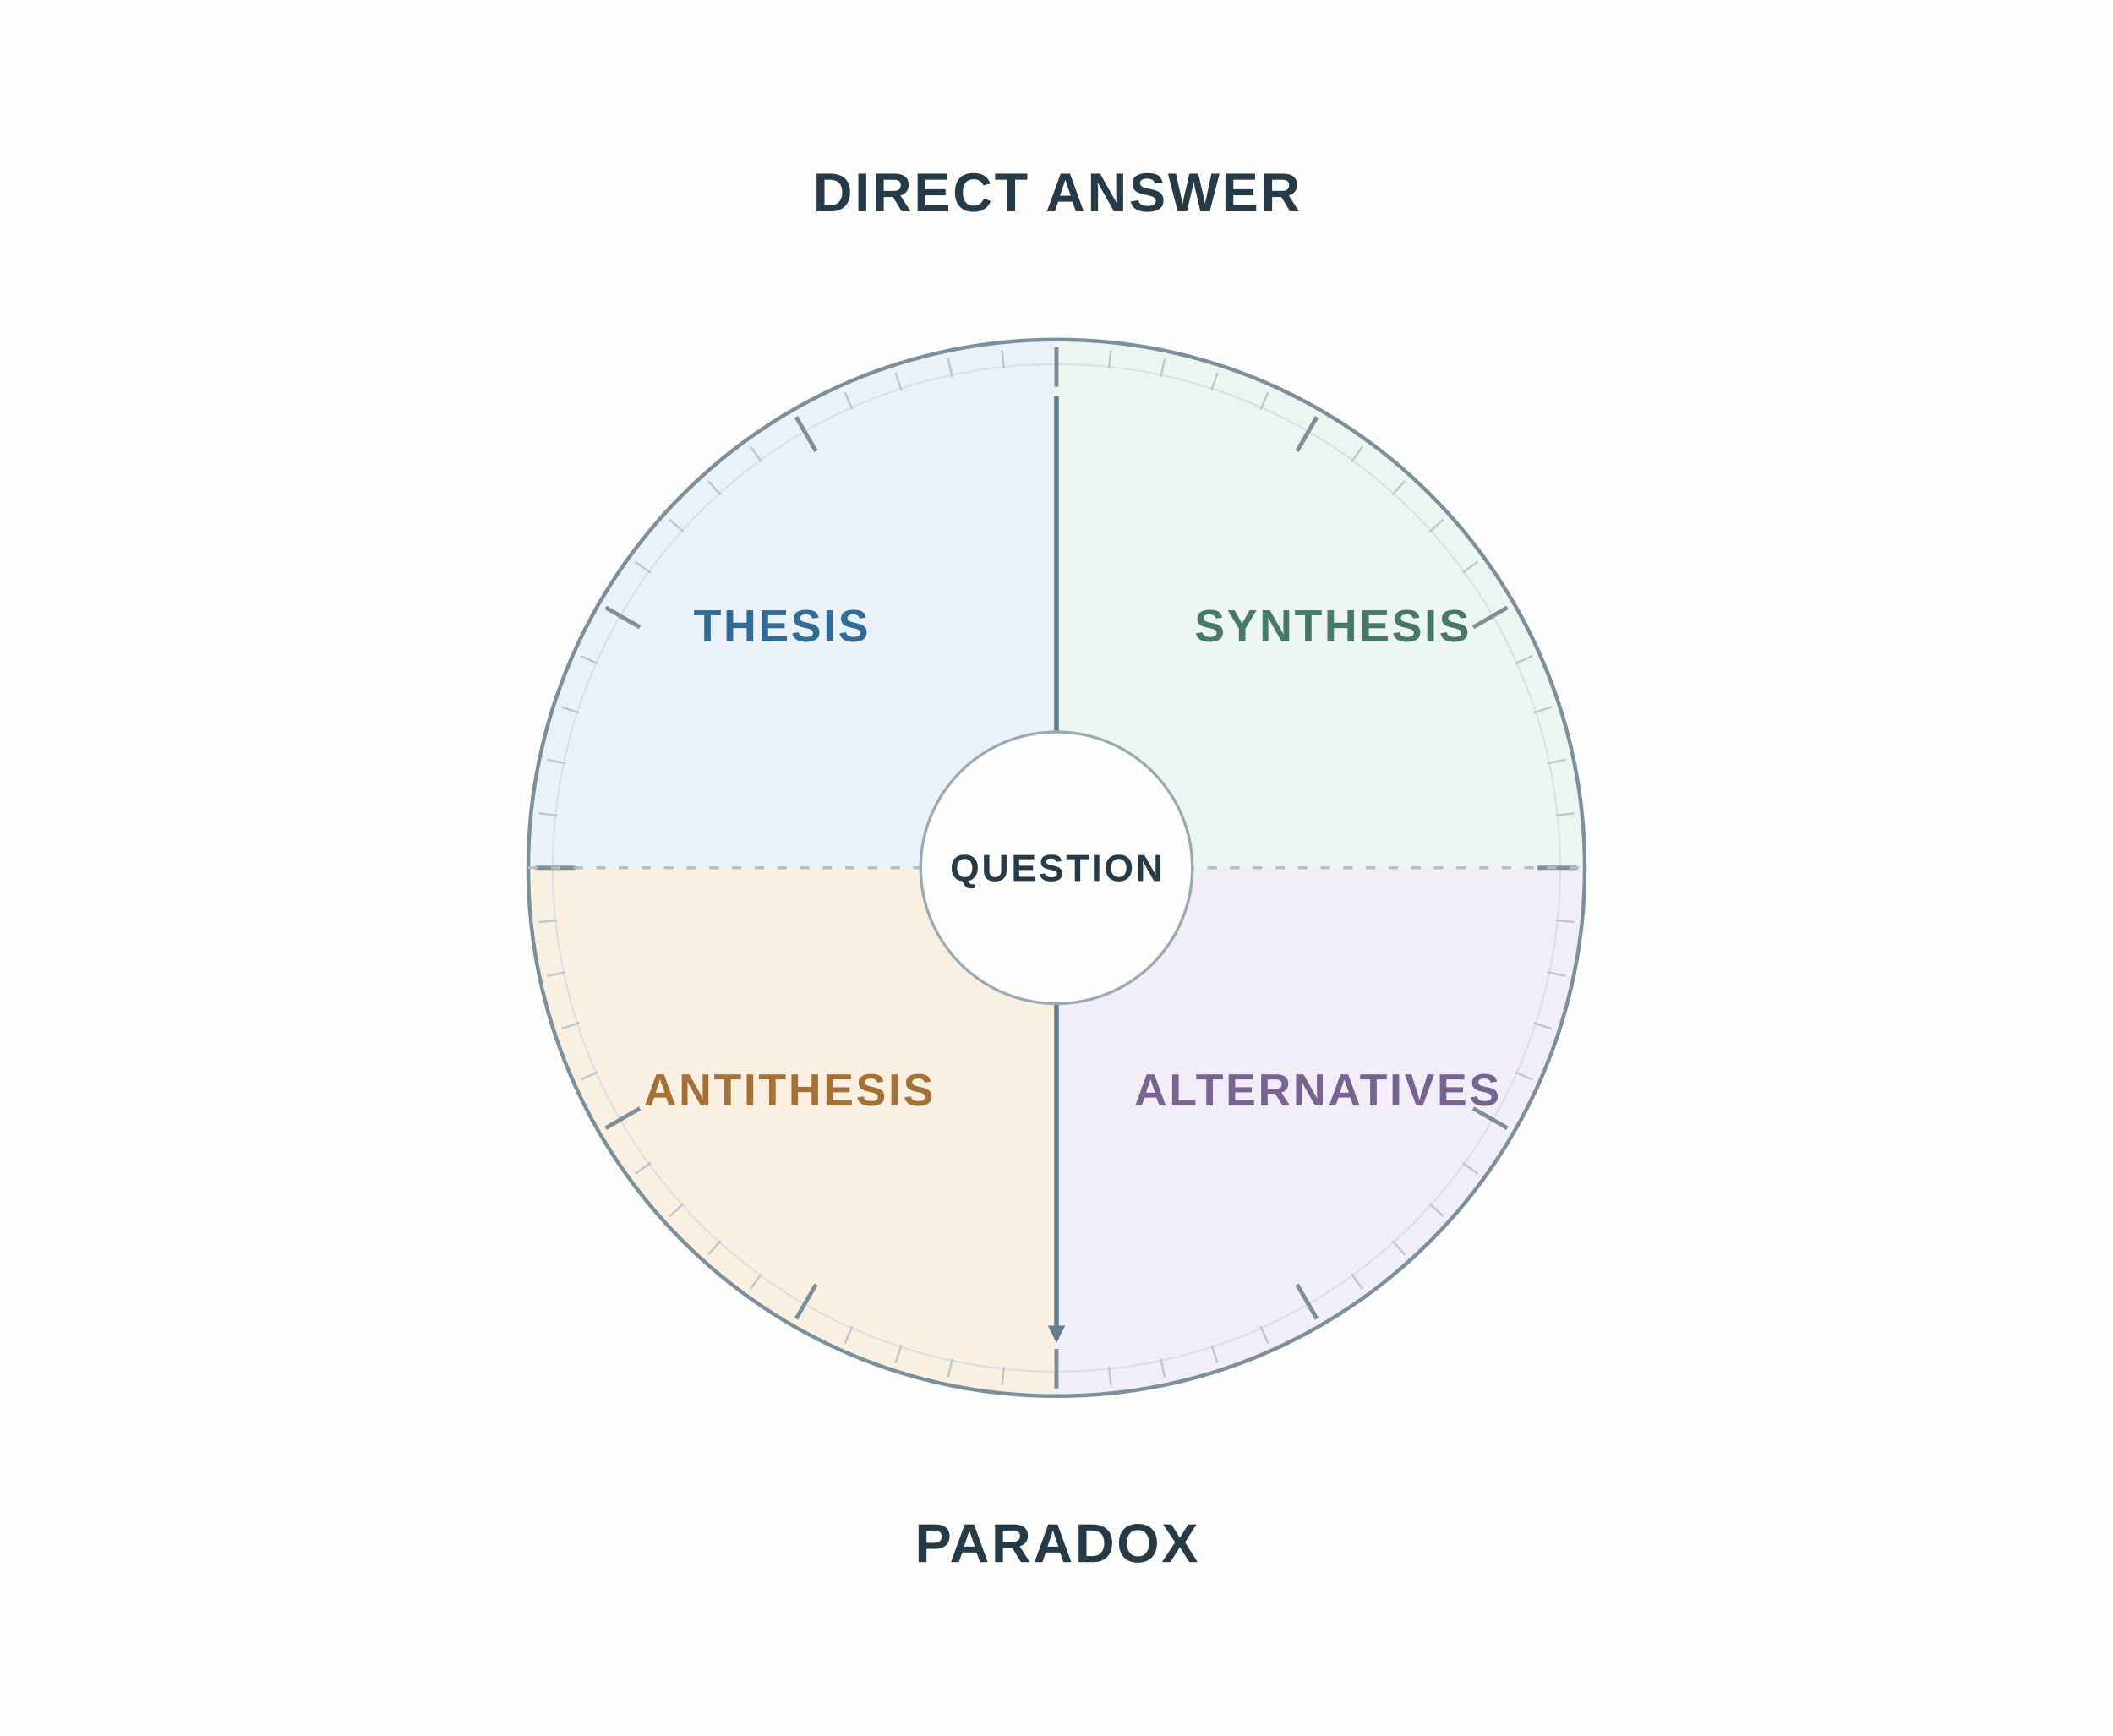
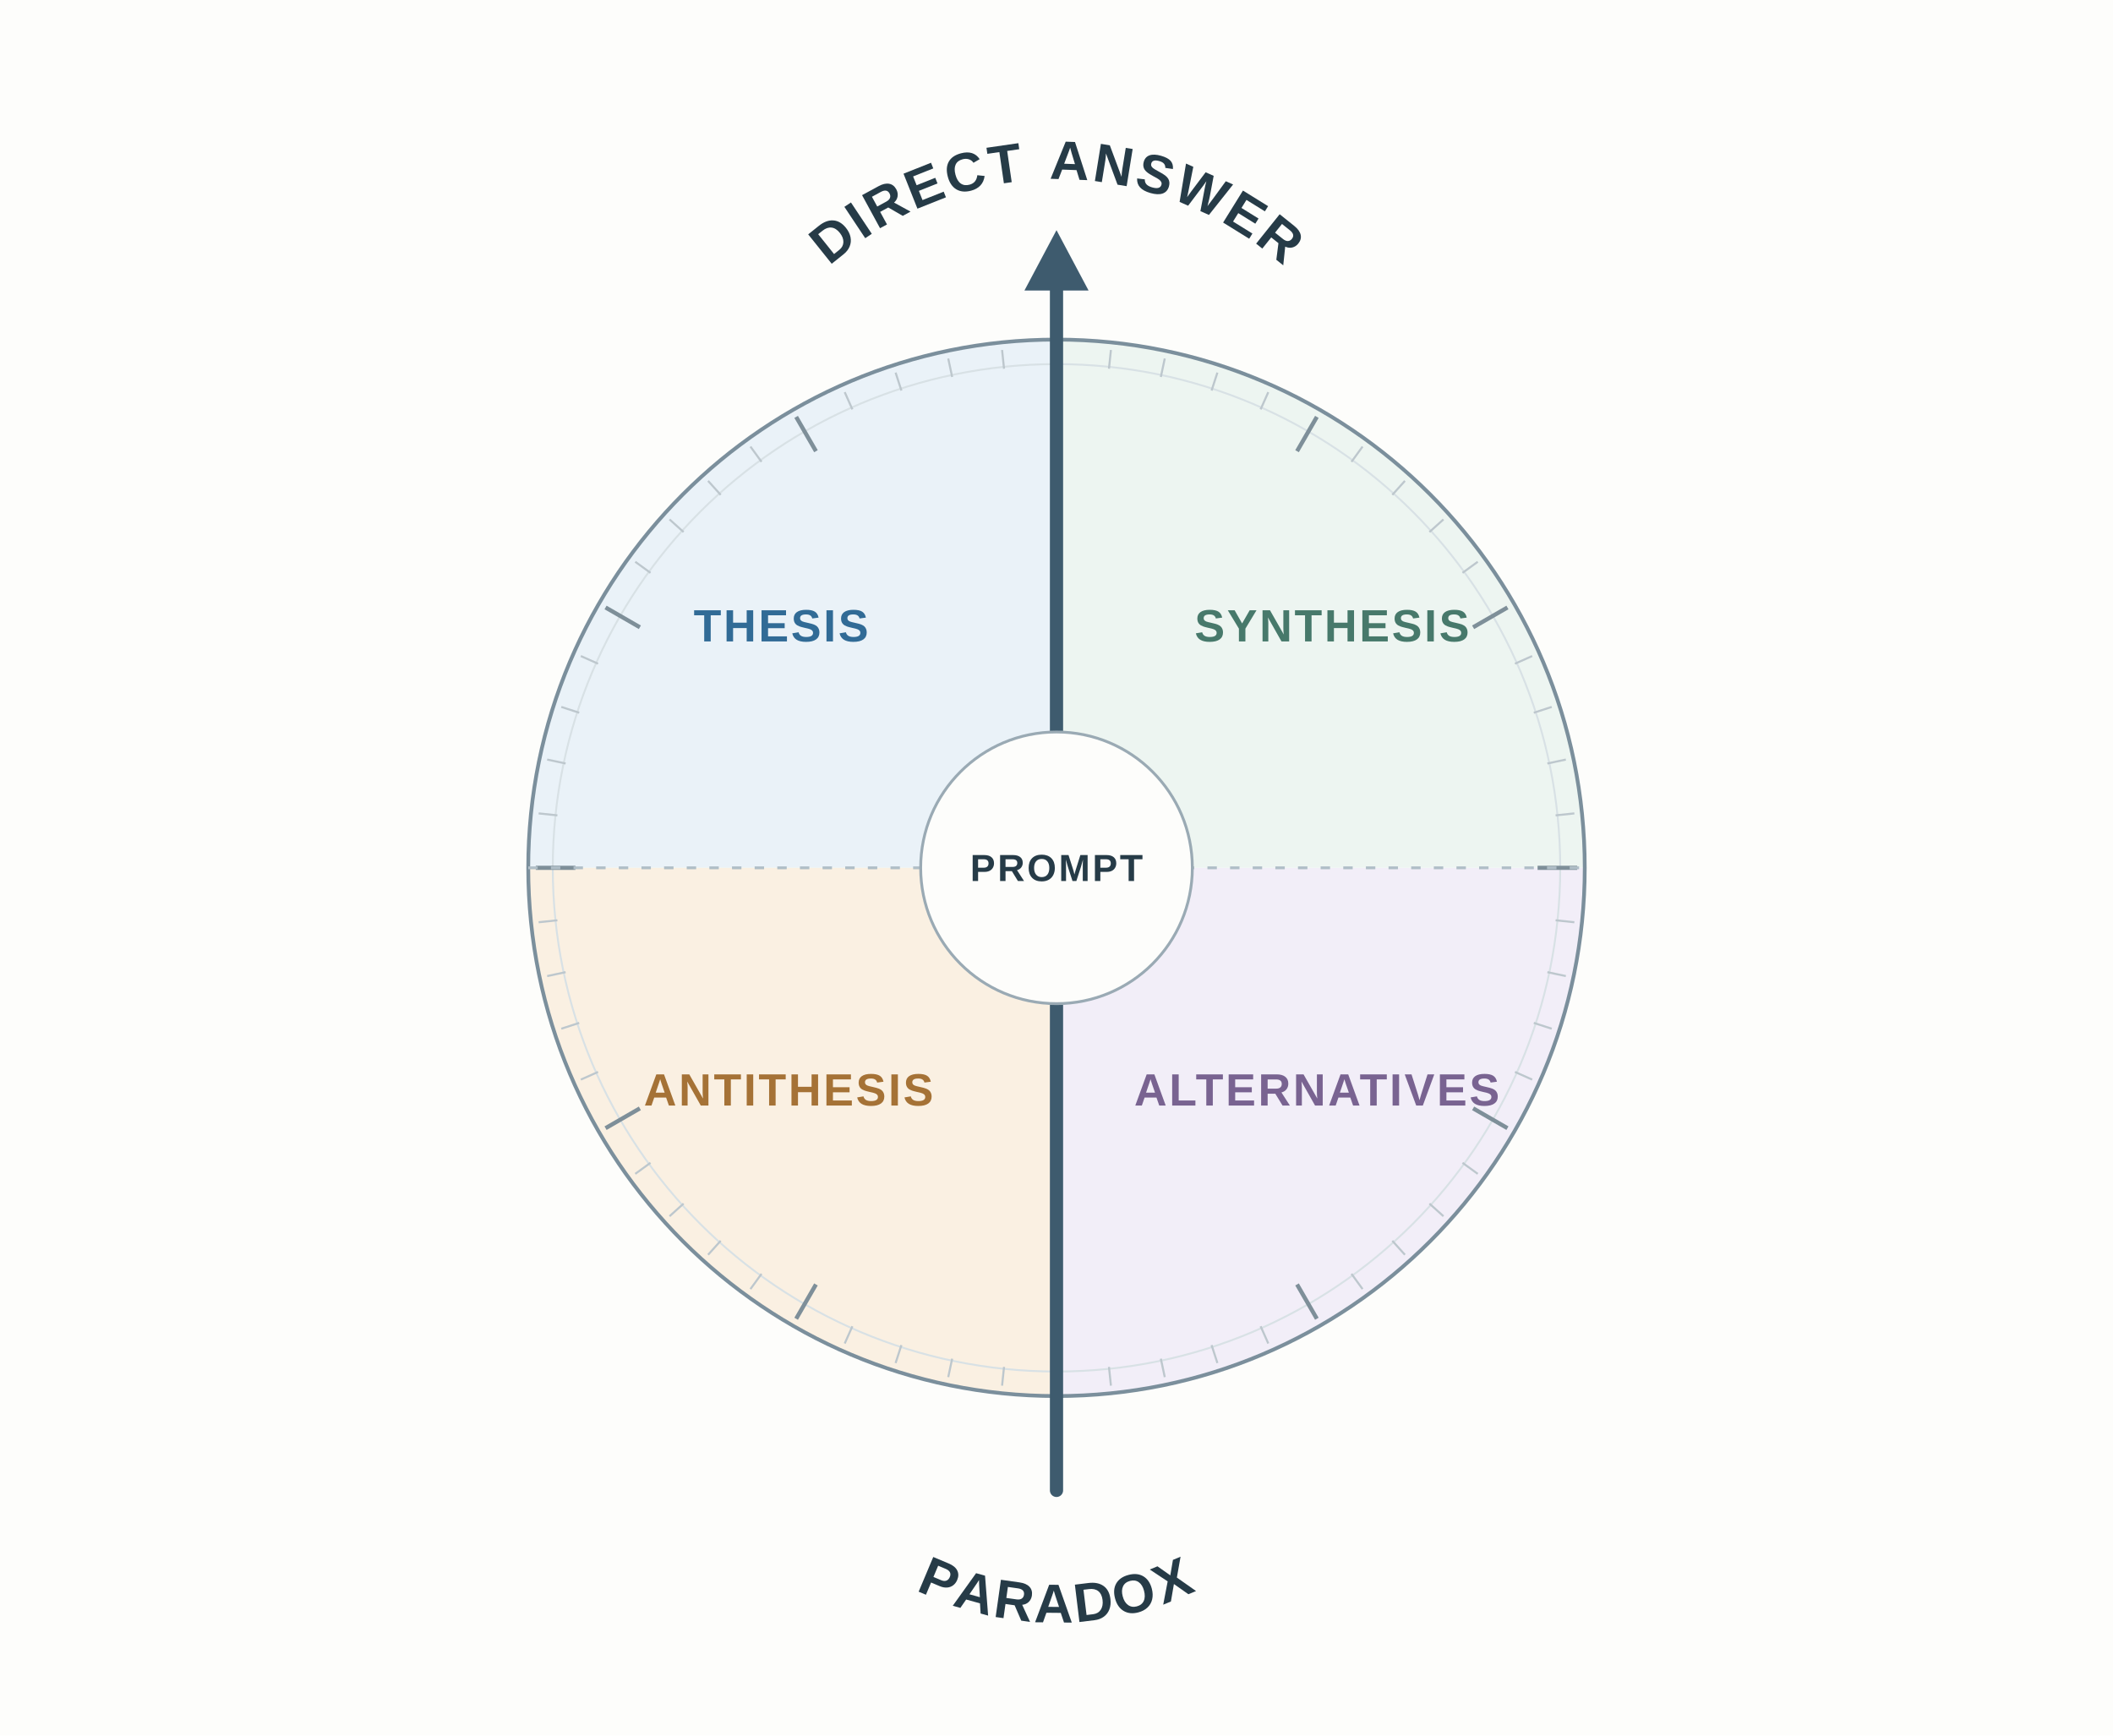
<svg xmlns="http://www.w3.org/2000/svg" width="1120" height="920" viewBox="0 0 1120 920" role="img" aria-labelledby="title desc">
  <defs>
    <style>text{font-family:Arial,Helvetica,sans-serif;fill:#263b47;letter-spacing:1.2px}.pole{font-size:29px;font-weight:600}.quadrant{font-size:24px;font-weight:600}</style>
-     <marker id="axis-arrow" viewBox="0 0 12 12" markerWidth="11" markerHeight="11" refX="9" refY="6" orient="auto" markerUnits="userSpaceOnUse">
-       <path d="M1 1L11 6L1 11Z" fill="#647d8e" />
-     </marker>
  </defs>
  <rect width="1120" height="920" fill="#fdfdfb" />
  <path d="M560 460H280A280 280 0 0 1 560 180Z" fill="#eaf2f8" />
  <path d="M560 460V180A280 280 0 0 1 840 460Z" fill="#edf5f1" />
  <path d="M560 460V740A280 280 0 0 1 280 460Z" fill="#faf0e2" />
  <path d="M560 460H840A280 280 0 0 1 560 740Z" fill="#f2eef8" />
  <circle cx="560" cy="460" r="280" fill="none" stroke="#7b8f9c" stroke-width="2" />
  <circle cx="560" cy="460" r="267" fill="none" stroke="#d8e1e5" stroke-width="1" />
  <g>
    <line x1="560" y1="184" x2="560" y2="205" transform="rotate(0 560 460)" stroke="#7e8f99" stroke-width="2.2" />
    <line x1="560" y1="184" x2="560" y2="194" transform="rotate(6 560 460)" stroke="#bdc7cd" stroke-width="1.1" />
    <line x1="560" y1="184" x2="560" y2="194" transform="rotate(12 560 460)" stroke="#bdc7cd" stroke-width="1.1" />
    <line x1="560" y1="184" x2="560" y2="194" transform="rotate(18 560 460)" stroke="#bdc7cd" stroke-width="1.1" />
    <line x1="560" y1="184" x2="560" y2="194" transform="rotate(24 560 460)" stroke="#bdc7cd" stroke-width="1.1" />
    <line x1="560" y1="184" x2="560" y2="205" transform="rotate(30 560 460)" stroke="#7e8f99" stroke-width="2.2" />
    <line x1="560" y1="184" x2="560" y2="194" transform="rotate(36 560 460)" stroke="#bdc7cd" stroke-width="1.1" />
    <line x1="560" y1="184" x2="560" y2="194" transform="rotate(42 560 460)" stroke="#bdc7cd" stroke-width="1.1" />
    <line x1="560" y1="184" x2="560" y2="194" transform="rotate(48 560 460)" stroke="#bdc7cd" stroke-width="1.1" />
    <line x1="560" y1="184" x2="560" y2="194" transform="rotate(54 560 460)" stroke="#bdc7cd" stroke-width="1.1" />
    <line x1="560" y1="184" x2="560" y2="205" transform="rotate(60 560 460)" stroke="#7e8f99" stroke-width="2.2" />
    <line x1="560" y1="184" x2="560" y2="194" transform="rotate(66 560 460)" stroke="#bdc7cd" stroke-width="1.1" />
    <line x1="560" y1="184" x2="560" y2="194" transform="rotate(72 560 460)" stroke="#bdc7cd" stroke-width="1.1" />
    <line x1="560" y1="184" x2="560" y2="194" transform="rotate(78 560 460)" stroke="#bdc7cd" stroke-width="1.1" />
    <line x1="560" y1="184" x2="560" y2="194" transform="rotate(84 560 460)" stroke="#bdc7cd" stroke-width="1.1" />
    <line x1="560" y1="184" x2="560" y2="205" transform="rotate(90 560 460)" stroke="#7e8f99" stroke-width="2.2" />
    <line x1="560" y1="184" x2="560" y2="194" transform="rotate(96 560 460)" stroke="#bdc7cd" stroke-width="1.1" />
    <line x1="560" y1="184" x2="560" y2="194" transform="rotate(102 560 460)" stroke="#bdc7cd" stroke-width="1.1" />
    <line x1="560" y1="184" x2="560" y2="194" transform="rotate(108 560 460)" stroke="#bdc7cd" stroke-width="1.1" />
    <line x1="560" y1="184" x2="560" y2="194" transform="rotate(114 560 460)" stroke="#bdc7cd" stroke-width="1.1" />
    <line x1="560" y1="184" x2="560" y2="205" transform="rotate(120 560 460)" stroke="#7e8f99" stroke-width="2.2" />
    <line x1="560" y1="184" x2="560" y2="194" transform="rotate(126 560 460)" stroke="#bdc7cd" stroke-width="1.1" />
    <line x1="560" y1="184" x2="560" y2="194" transform="rotate(132 560 460)" stroke="#bdc7cd" stroke-width="1.1" />
    <line x1="560" y1="184" x2="560" y2="194" transform="rotate(138 560 460)" stroke="#bdc7cd" stroke-width="1.1" />
    <line x1="560" y1="184" x2="560" y2="194" transform="rotate(144 560 460)" stroke="#bdc7cd" stroke-width="1.1" />
    <line x1="560" y1="184" x2="560" y2="205" transform="rotate(150 560 460)" stroke="#7e8f99" stroke-width="2.2" />
    <line x1="560" y1="184" x2="560" y2="194" transform="rotate(156 560 460)" stroke="#bdc7cd" stroke-width="1.1" />
    <line x1="560" y1="184" x2="560" y2="194" transform="rotate(162 560 460)" stroke="#bdc7cd" stroke-width="1.1" />
    <line x1="560" y1="184" x2="560" y2="194" transform="rotate(168 560 460)" stroke="#bdc7cd" stroke-width="1.1" />
    <line x1="560" y1="184" x2="560" y2="194" transform="rotate(174 560 460)" stroke="#bdc7cd" stroke-width="1.1" />
    <line x1="560" y1="184" x2="560" y2="205" transform="rotate(180 560 460)" stroke="#7e8f99" stroke-width="2.2" />
    <line x1="560" y1="184" x2="560" y2="194" transform="rotate(186 560 460)" stroke="#bdc7cd" stroke-width="1.1" />
    <line x1="560" y1="184" x2="560" y2="194" transform="rotate(192 560 460)" stroke="#bdc7cd" stroke-width="1.1" />
    <line x1="560" y1="184" x2="560" y2="194" transform="rotate(198 560 460)" stroke="#bdc7cd" stroke-width="1.1" />
    <line x1="560" y1="184" x2="560" y2="194" transform="rotate(204 560 460)" stroke="#bdc7cd" stroke-width="1.1" />
    <line x1="560" y1="184" x2="560" y2="205" transform="rotate(210 560 460)" stroke="#7e8f99" stroke-width="2.2" />
    <line x1="560" y1="184" x2="560" y2="194" transform="rotate(216 560 460)" stroke="#bdc7cd" stroke-width="1.1" />
    <line x1="560" y1="184" x2="560" y2="194" transform="rotate(222 560 460)" stroke="#bdc7cd" stroke-width="1.1" />
    <line x1="560" y1="184" x2="560" y2="194" transform="rotate(228 560 460)" stroke="#bdc7cd" stroke-width="1.1" />
    <line x1="560" y1="184" x2="560" y2="194" transform="rotate(234 560 460)" stroke="#bdc7cd" stroke-width="1.1" />
    <line x1="560" y1="184" x2="560" y2="205" transform="rotate(240 560 460)" stroke="#7e8f99" stroke-width="2.2" />
    <line x1="560" y1="184" x2="560" y2="194" transform="rotate(246 560 460)" stroke="#bdc7cd" stroke-width="1.1" />
    <line x1="560" y1="184" x2="560" y2="194" transform="rotate(252 560 460)" stroke="#bdc7cd" stroke-width="1.1" />
    <line x1="560" y1="184" x2="560" y2="194" transform="rotate(258 560 460)" stroke="#bdc7cd" stroke-width="1.1" />
    <line x1="560" y1="184" x2="560" y2="194" transform="rotate(264 560 460)" stroke="#bdc7cd" stroke-width="1.1" />
    <line x1="560" y1="184" x2="560" y2="205" transform="rotate(270 560 460)" stroke="#7e8f99" stroke-width="2.2" />
    <line x1="560" y1="184" x2="560" y2="194" transform="rotate(276 560 460)" stroke="#bdc7cd" stroke-width="1.1" />
    <line x1="560" y1="184" x2="560" y2="194" transform="rotate(282 560 460)" stroke="#bdc7cd" stroke-width="1.1" />
    <line x1="560" y1="184" x2="560" y2="194" transform="rotate(288 560 460)" stroke="#bdc7cd" stroke-width="1.1" />
    <line x1="560" y1="184" x2="560" y2="194" transform="rotate(294 560 460)" stroke="#bdc7cd" stroke-width="1.1" />
    <line x1="560" y1="184" x2="560" y2="205" transform="rotate(300 560 460)" stroke="#7e8f99" stroke-width="2.2" />
    <line x1="560" y1="184" x2="560" y2="194" transform="rotate(306 560 460)" stroke="#bdc7cd" stroke-width="1.1" />
    <line x1="560" y1="184" x2="560" y2="194" transform="rotate(312 560 460)" stroke="#bdc7cd" stroke-width="1.1" />
    <line x1="560" y1="184" x2="560" y2="194" transform="rotate(318 560 460)" stroke="#bdc7cd" stroke-width="1.1" />
    <line x1="560" y1="184" x2="560" y2="194" transform="rotate(324 560 460)" stroke="#bdc7cd" stroke-width="1.1" />
    <line x1="560" y1="184" x2="560" y2="205" transform="rotate(330 560 460)" stroke="#7e8f99" stroke-width="2.2" />
    <line x1="560" y1="184" x2="560" y2="194" transform="rotate(336 560 460)" stroke="#bdc7cd" stroke-width="1.1" />
    <line x1="560" y1="184" x2="560" y2="194" transform="rotate(342 560 460)" stroke="#bdc7cd" stroke-width="1.1" />
    <line x1="560" y1="184" x2="560" y2="194" transform="rotate(348 560 460)" stroke="#bdc7cd" stroke-width="1.1" />
    <line x1="560" y1="184" x2="560" y2="194" transform="rotate(354 560 460)" stroke="#bdc7cd" stroke-width="1.1" />
  </g>
  <path d="M280 460H840" fill="none" stroke="#b0bec7" stroke-width="1.5" stroke-dasharray="5 7" />
-   <path d="M560 445V210M560 475V710" fill="none" stroke="#647d8e" stroke-width="2.5" marker-end="url(#axis-arrow)" />
+   <path d="M560 790V148" fill="none" stroke="#3e5b6e" stroke-width="7" stroke-linecap="round" />
+   <path d="M560 122L543 154H577Z" fill="#3e5b6e" />
  <text x="414" y="340" text-anchor="middle" class="quadrant" style="fill:#316b96">THESIS</text>
  <text x="706" y="340" text-anchor="middle" class="quadrant" style="fill:#47796b">SYNTHESIS</text>
  <text x="418" y="586" text-anchor="middle" class="quadrant" style="fill:#a57236">ANTITHESIS</text>
  <text x="698" y="586" text-anchor="middle" class="quadrant" style="fill:#796391">ALTERNATIVES</text>
  <circle cx="560" cy="460" r="72" fill="#fdfdfb" stroke="#9aaab4" stroke-width="1.5" />
-   <text x="560" y="467" text-anchor="middle" font-size="20" font-weight="600">QUESTION</text>
-   <text x="560" y="112" text-anchor="middle" class="pole">DIRECT ANSWER</text>
-   <text x="560" y="828" text-anchor="middle" class="pole">PARADOX</text>
+   <text x="560" y="467" text-anchor="middle" font-size="20" font-weight="600">PROMPT</text>
+   <g role="img" aria-label="DIRECT ANSWER" class="pole">
+     <text x="447.518" y="134.473" text-anchor="middle" transform="rotate(-38.675 447.518 134.473)">D</text>
+     <text x="460.354" y="125.098" text-anchor="middle" transform="rotate(-33.614 460.354 125.098)">I</text>
+     <text x="473.967" y="116.892" text-anchor="middle" transform="rotate(-28.552 473.967 116.892)">R</text>
+     <text x="493.471" y="107.746" text-anchor="middle" transform="rotate(-21.691 493.471 107.746)">E</text>
+     <text x="513.928" y="100.996" text-anchor="middle" transform="rotate(-14.830 513.928 100.996)">C</text>
+     <text x="534.184" y="96.861" text-anchor="middle" transform="rotate(-8.246 534.184 96.861)">T</text>
+     <text x="566.619" y="95.122" text-anchor="middle" transform="rotate(2.107 566.619 95.122)">A</text>
+     <text x="588.776" y="97.315" text-anchor="middle" transform="rotate(9.199 588.776 97.315)">N</text>
+     <text x="609.797" y="102.025" text-anchor="middle" transform="rotate(16.060 609.797 102.025)">S</text>
+     <text x="633.031" y="110.481" text-anchor="middle" transform="rotate(23.937 633.031 110.481)">W</text>
+     <text x="654.888" y="122.042" text-anchor="middle" transform="rotate(31.813 654.888 122.042)">E</text>
+     <text x="672.482" y="134.473" text-anchor="middle" transform="rotate(38.675 672.482 134.473)">R</text>
+   </g>
+   <g role="img" aria-label="PARADOX" class="pole">
+     <text x="494.066" y="846.693" text-anchor="middle" transform="rotate(22.821 494.066 846.693)">P</text>
+     <text x="514.410" y="853.773" text-anchor="middle" transform="rotate(15.556 514.410 853.773)">A</text>
+     <text x="536.203" y="858.326" text-anchor="middle" transform="rotate(8.047 536.203 858.326)">R</text>
+     <text x="558.405" y="859.993" text-anchor="middle" transform="rotate(0.538 558.405 859.993)">A</text>
+     <text x="580.634" y="858.743" text-anchor="middle" transform="rotate(-6.972 580.634 858.743)">D</text>
+     <text x="603.351" y="854.380" text-anchor="middle" transform="rotate(-14.774 603.351 854.380)">O</text>
+     <text x="625.265" y="846.973" text-anchor="middle" transform="rotate(-22.576 625.265 846.973)">X</text>
+   </g>
</svg>
